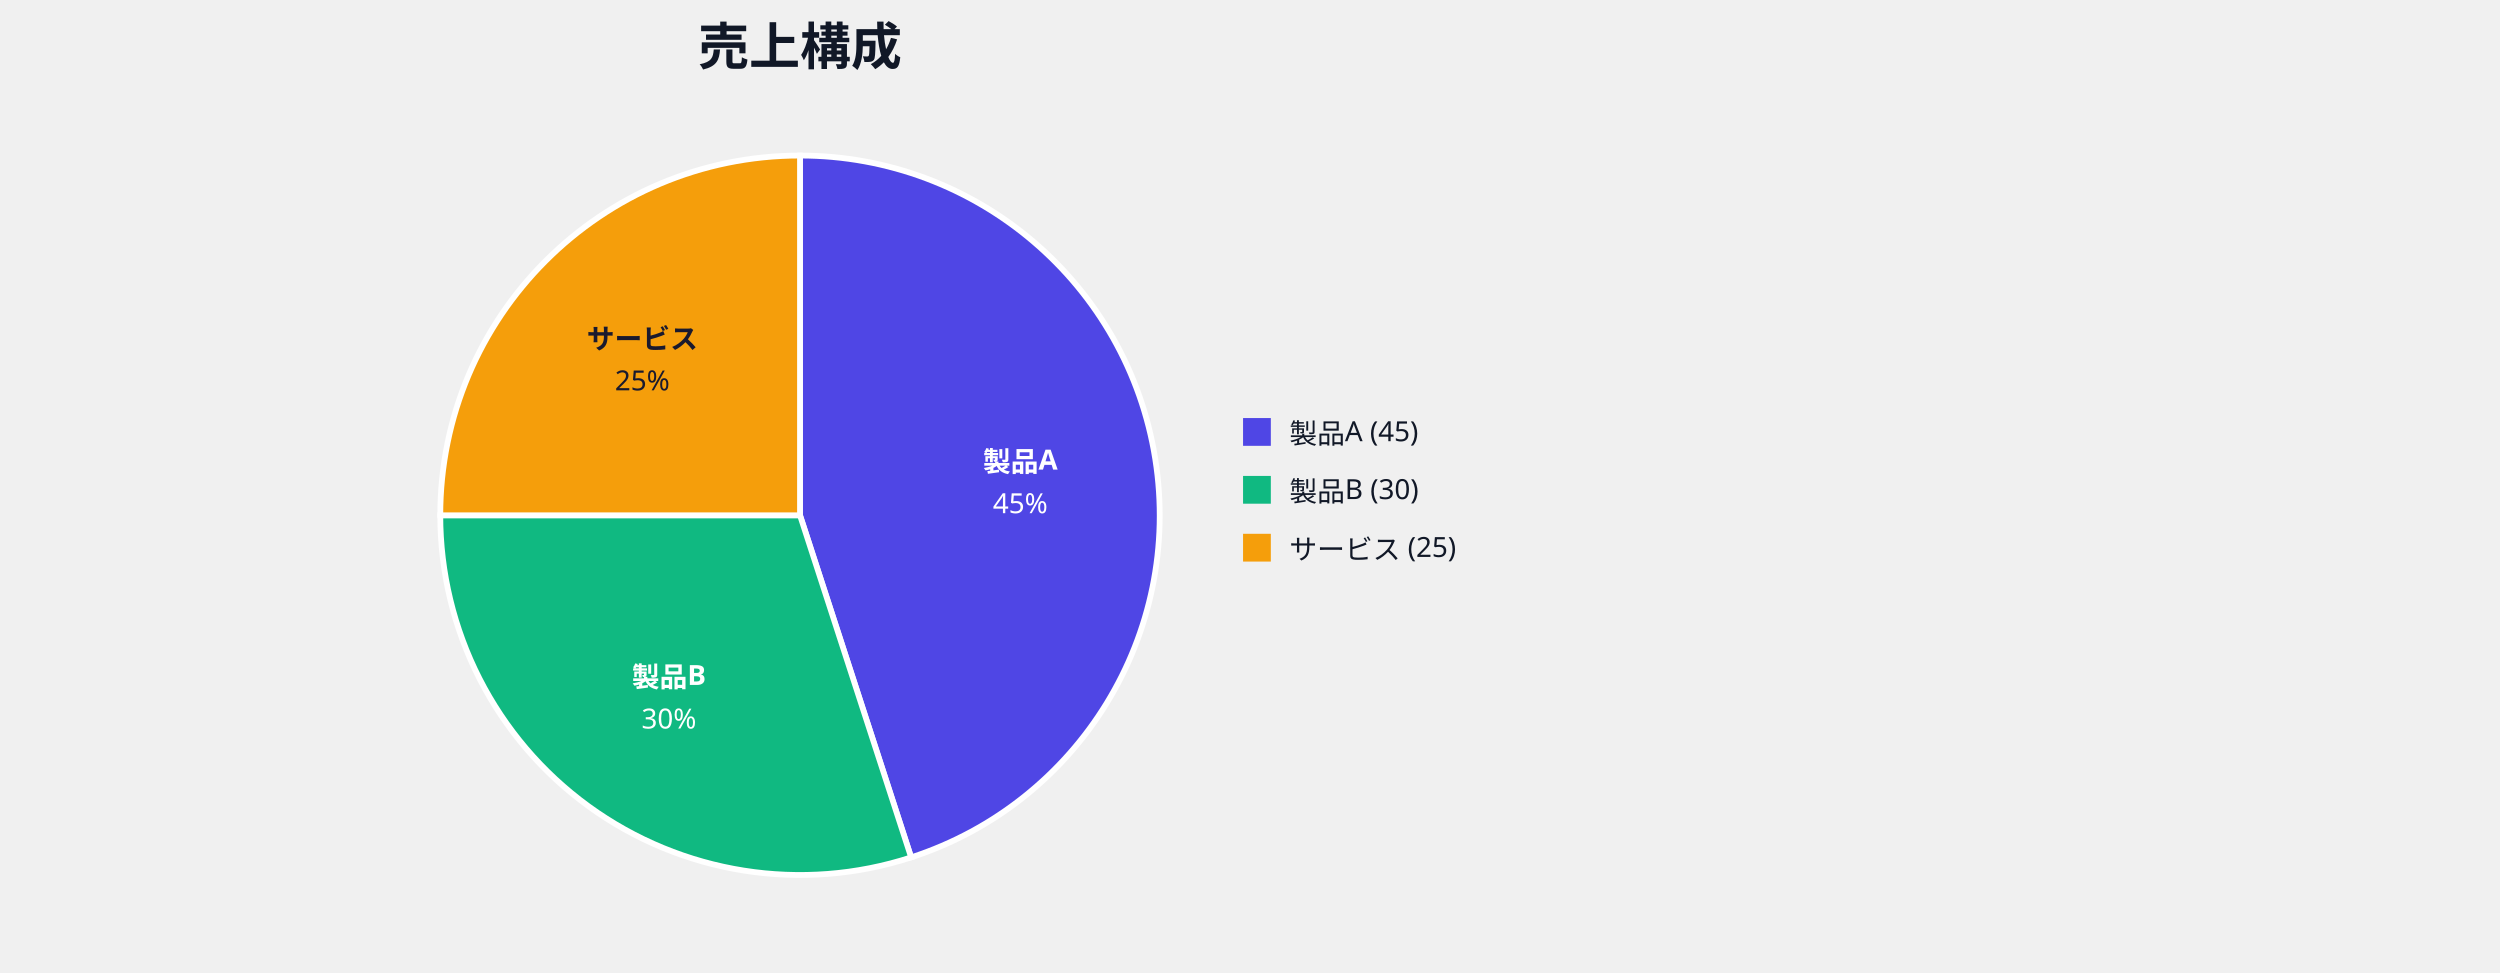
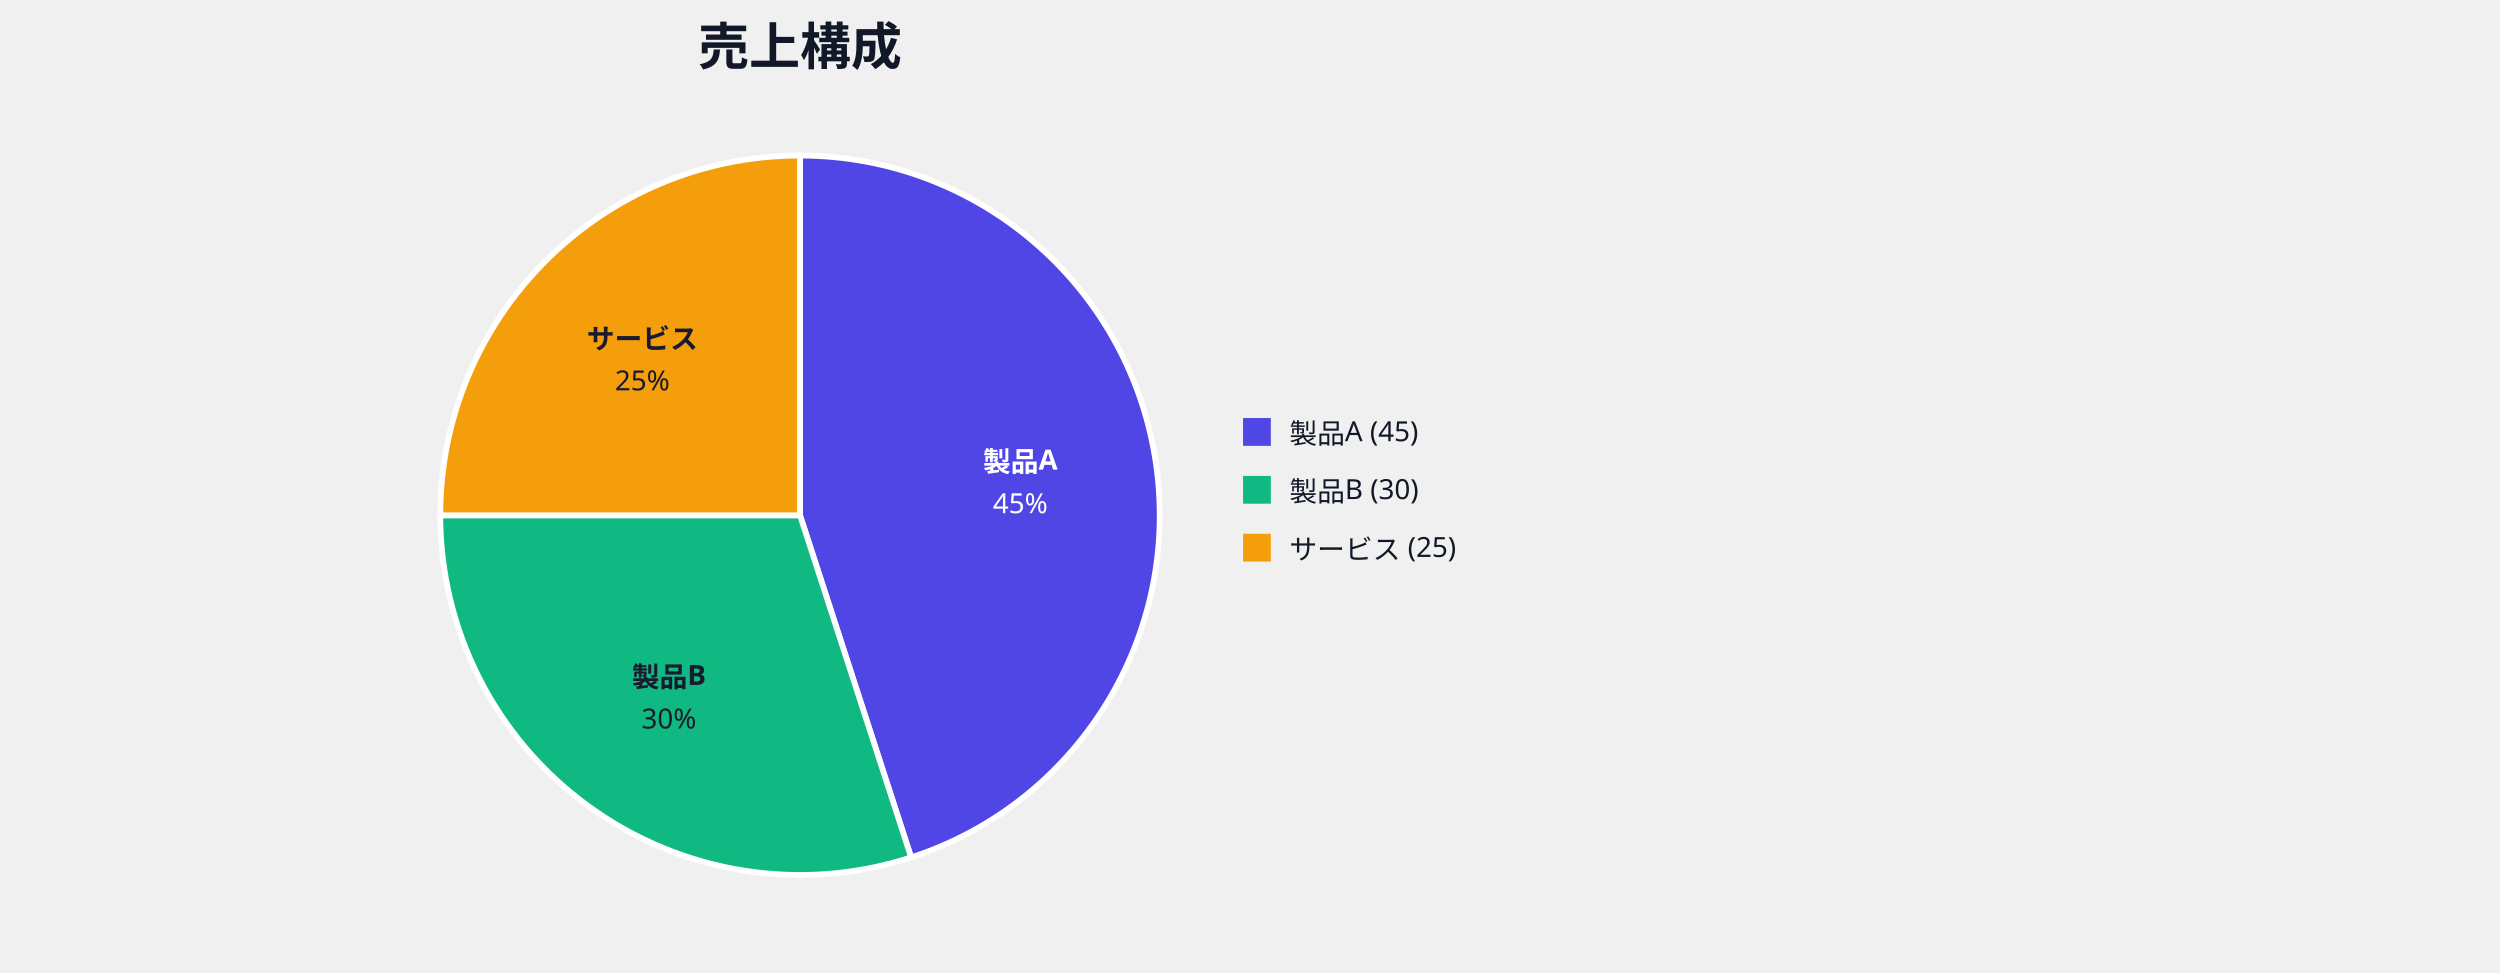
<svg xmlns="http://www.w3.org/2000/svg" viewBox="0 0 1080 420" width="1080" height="420" style="background:#FAFBFC">
  <defs>
    <filter id="theme-shadow" x="-20%" y="-20%" width="140%" height="140%">
      <feDropShadow dx="0" dy="4" stdDeviation="6.0" flood-color="rgba(30, 41, 59, 0.06)" />
    </filter>
    <linearGradient id="theme-accent-gradient" x1="0" y1="0" x2="1" y2="1">
      <stop offset="0" stop-color="#4F46E5" />
      <stop offset="1" stop-color="#06B6D4" />
    </linearGradient>
  </defs>
  <text data-diagram-role="label" x="345.6" y="28" font-family="'Space Grotesk', 'Noto Sans JP', sans-serif" font-size="22" fill="#111827" font-weight="bold" text-anchor="middle">売上構成</text>
  <path data-diagram-role="node" d="M 345.6 222.6 L 345.6 67.2 A 155.4 155.4 0 0 1 393.62 370.39 Z" fill="#4F46E5" stroke="#FFFFFF" stroke-width="2.5" />
  <text data-diagram-role="label" x="440.76" y="199.53" font-family="'Space Grotesk', 'Noto Sans JP', sans-serif" font-size="12" fill="#FFFFFF" font-weight="bold" text-anchor="middle" dominant-baseline="middle">製品A</text>
  <text data-diagram-role="label" x="440.76" y="217.53" font-family="'Space Grotesk', 'Noto Sans JP', sans-serif" font-size="12" fill="#FFFFFF" font-weight="normal" text-anchor="middle" dominant-baseline="middle">45%</text>
  <path data-diagram-role="node" d="M 345.6 222.6 L 393.62 370.39 A 155.4 155.4 0 0 1 190.2 222.6 Z" fill="#10B981" stroke="#FFFFFF" stroke-width="2.5" />
-   <text data-diagram-role="label" x="288.97" y="292.55" font-family="'Space Grotesk', 'Noto Sans JP', sans-serif" font-size="12" fill="#FFFFFF" font-weight="bold" text-anchor="middle" dominant-baseline="middle">製品B</text>
-   <text data-diagram-role="label" x="288.97" y="310.55" font-family="'Space Grotesk', 'Noto Sans JP', sans-serif" font-size="12" fill="#FFFFFF" font-weight="normal" text-anchor="middle" dominant-baseline="middle">30%</text>
+   <text data-diagram-role="label" x="288.97" y="292.55" font-family="'Space Grotesk', 'Noto Sans JP', sans-serif" font-size="12" fill="#1A1A2E" font-weight="bold" text-anchor="middle" dominant-baseline="middle">製品B</text>
+   <text data-diagram-role="label" x="288.97" y="310.55" font-family="'Space Grotesk', 'Noto Sans JP', sans-serif" font-size="12" fill="#1A1A2E" font-weight="normal" text-anchor="middle" dominant-baseline="middle">30%</text>
  <path data-diagram-role="node" d="M 345.6 222.6 L 190.2 222.6 A 155.4 155.4 0 0 1 345.6 67.2 Z" fill="#F59E0B" stroke="#FFFFFF" stroke-width="2.5" />
  <text data-diagram-role="label" x="277.47" y="146.47" font-family="'Space Grotesk', 'Noto Sans JP', sans-serif" font-size="12" fill="#1A1A2E" font-weight="bold" text-anchor="middle" dominant-baseline="middle">サービス</text>
  <text data-diagram-role="label" x="277.47" y="164.47" font-family="'Space Grotesk', 'Noto Sans JP', sans-serif" font-size="12" fill="#1A1A2E" font-weight="normal" text-anchor="middle" dominant-baseline="middle">25%</text>
  <rect data-diagram-role="node" x="537" y="180.6" width="12" height="12" fill="#4F46E5" stroke="none" />
  <text data-diagram-role="label" x="557" y="191.6" font-family="'Space Grotesk', 'Noto Sans JP', sans-serif" font-size="12" fill="#111827" font-weight="normal">製品A (45)</text>
  <rect data-diagram-role="node" x="537" y="205.6" width="12" height="12" fill="#10B981" stroke="none" />
  <text data-diagram-role="label" x="557" y="216.6" font-family="'Space Grotesk', 'Noto Sans JP', sans-serif" font-size="12" fill="#111827" font-weight="normal">製品B (30)</text>
  <rect data-diagram-role="node" x="537" y="230.6" width="12" height="12" fill="#F59E0B" stroke="none" />
  <text data-diagram-role="label" x="557" y="241.6" font-family="'Space Grotesk', 'Noto Sans JP', sans-serif" font-size="12" fill="#111827" font-weight="normal">サービス (25)</text>
</svg>
